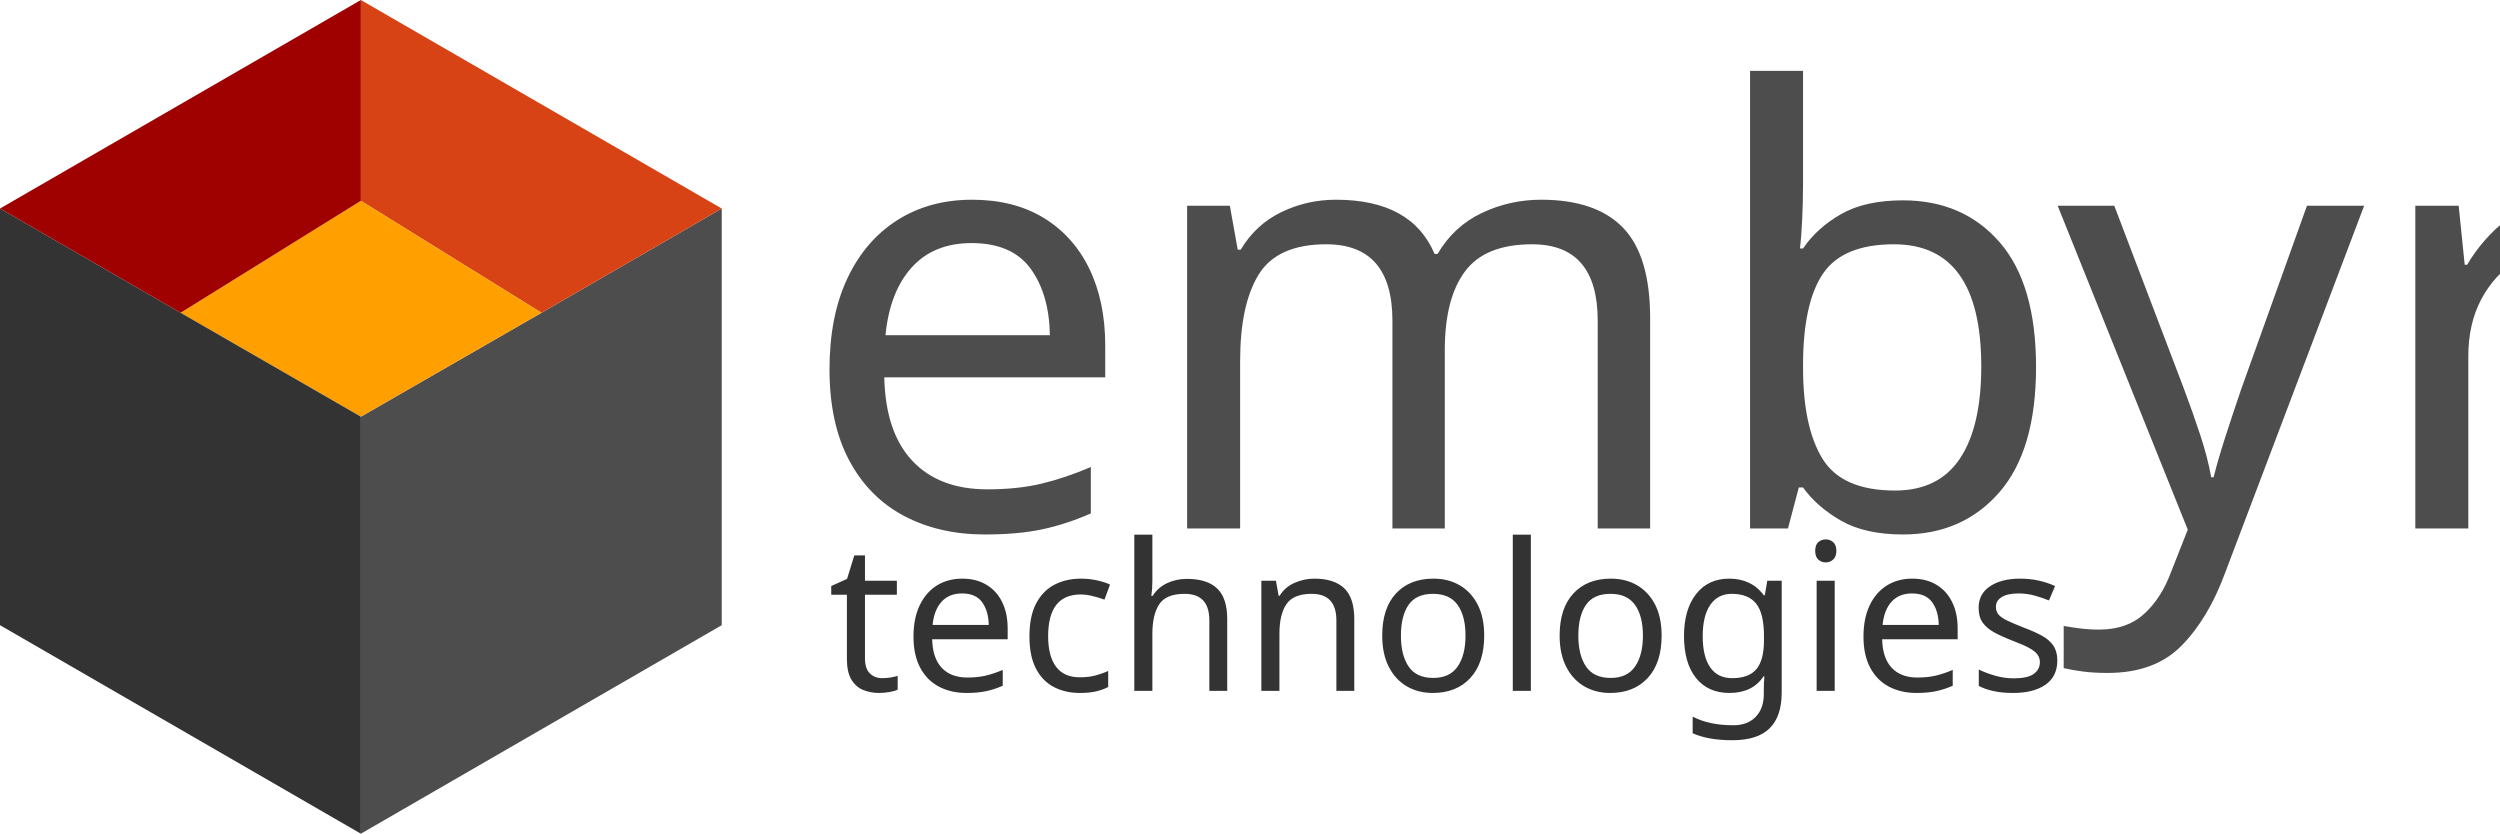
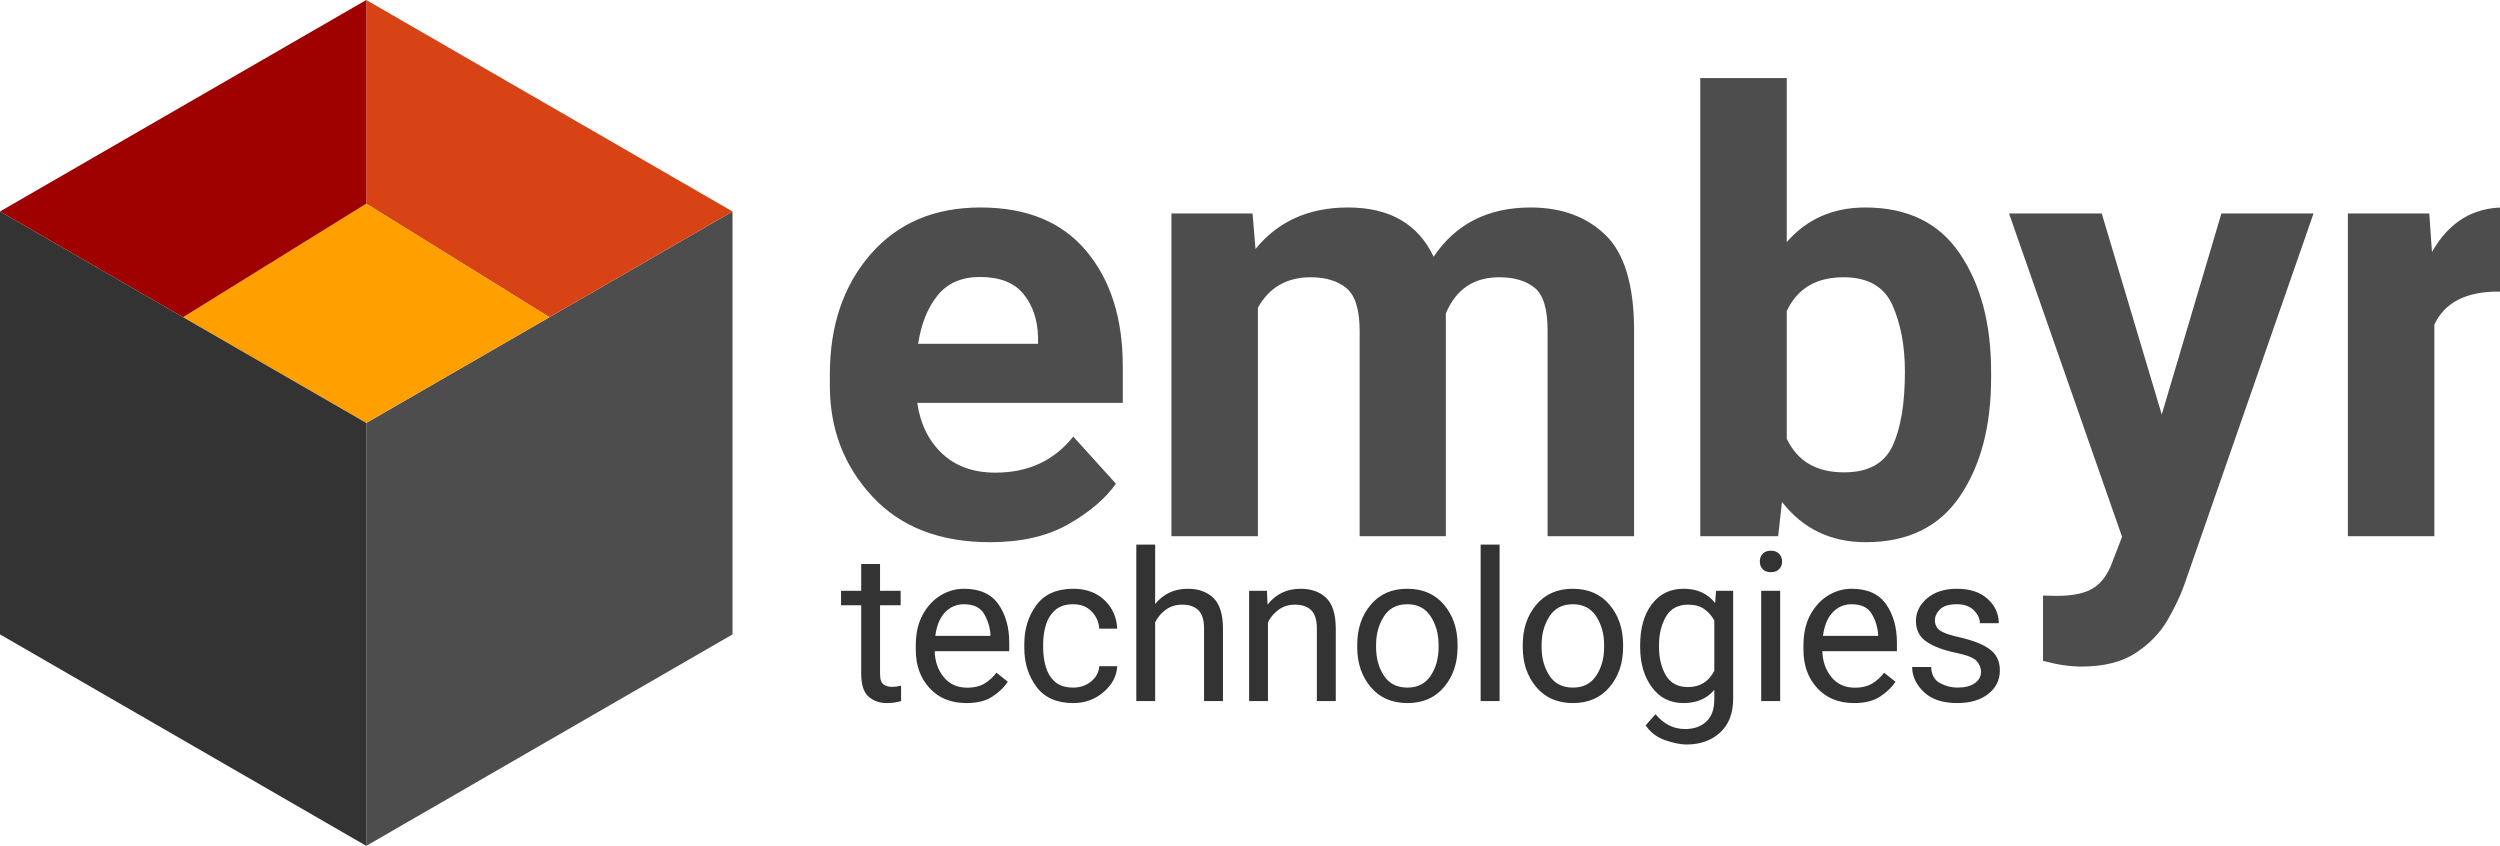
- <svg xmlns="http://www.w3.org/2000/svg" version="1.1" id="Layer_1" x="0px" y="0px" viewBox="0 0 681 227.1" style="enable-background:new 0 0 681 227.1;" xml:space="preserve">
-   <style type="text/css">
- 	.st0{fill:#4D4D4D;}
- 	.st1{font-family:'Roboto-Bold';}
- 	.st2{font-size:164px;}
- 	.st3{fill:#D84315;}
- 	.st4{fill:#FFA000;}
- 	.st5{fill:#333333;}
- 	.st6{fill:#9F0000;}
- 	.st7{font-family:'Roboto-Regular';}
- 	.st8{font-size:56px;}
- </style>
-   <text transform="matrix(1 0 0 1 216.94 143.95)" class="st0 st1 st2">embyr</text>
-   <polygon class="st0" points="196.6,56.8 196.6,170.3 98.3,227.1 98.3,113.5 147.5,85.2 " />
-   <polygon class="st3" points="196.6,56.8 147.5,85.2 98.3,54.7 98.3,0 " />
-   <polygon class="st4" points="147.5,85.2 98.3,113.5 49.2,85.2 98.3,54.7 " />
-   <polygon class="st5" points="98.3,113.5 98.3,227.1 0,170.3 0,56.8 49.2,85.2 " />
-   <polygon class="st6" points="98.3,0 98.3,54.7 49.2,85.2 0,56.8 " />
-   <text transform="matrix(1 0 0 1 225.54 188.2)" class="st5 st7 st8">technologies</text>
+ <svg xmlns="http://www.w3.org/2000/svg" id="Layer_1" data-name="Layer 1" viewBox="0 0 671.15 227.08">
+   <defs>
+     <style>.cls-1{font-size:164px;font-family:Roboto-Bold, Roboto;font-weight:700;fill:#4d4d4d;}.cls-2{letter-spacing:-0.01em;}.cls-3{fill:#4d4d4d;}.cls-4{fill:#d84315;}.cls-5{fill:#ffa000;}.cls-6{fill:#333;}.cls-7{fill:#9f0000;}.cls-8{font-size:56px;font-family:Roboto-Regular, Roboto; fill:#333;}.cls-9{letter-spacing:-0.01em;}.cls-10{letter-spacing:-0.01em;}.cls-11{letter-spacing:0em;}</style>
+   </defs>
+   <text class="cls-1" transform="translate(216.94 143.95)">embyr</text>
+   <polygon class="cls-3" points="196.65 56.77 196.65 170.31 98.33 227.08 98.33 113.54 147.49 85.16 196.65 56.77" />
+   <polygon class="cls-4" points="196.65 56.77 147.49 85.16 98.33 54.68 98.33 0 196.65 56.77" />
+   <polygon class="cls-5" points="147.49 85.16 98.33 113.54 49.16 85.16 98.33 54.68 147.49 85.16" />
+   <polygon class="cls-6" points="98.33 113.54 98.33 227.08 0 170.31 0 56.77 49.16 85.16 98.33 113.54" />
+   <polygon class="cls-7" points="98.33 0 98.33 54.68 49.16 85.16 0 56.77 98.33 0" />
+   <text class="cls-8" transform="translate(225.54 188.2)">
+     <tspan class="cls-9">technologies</tspan>
+   </text>
</svg>
